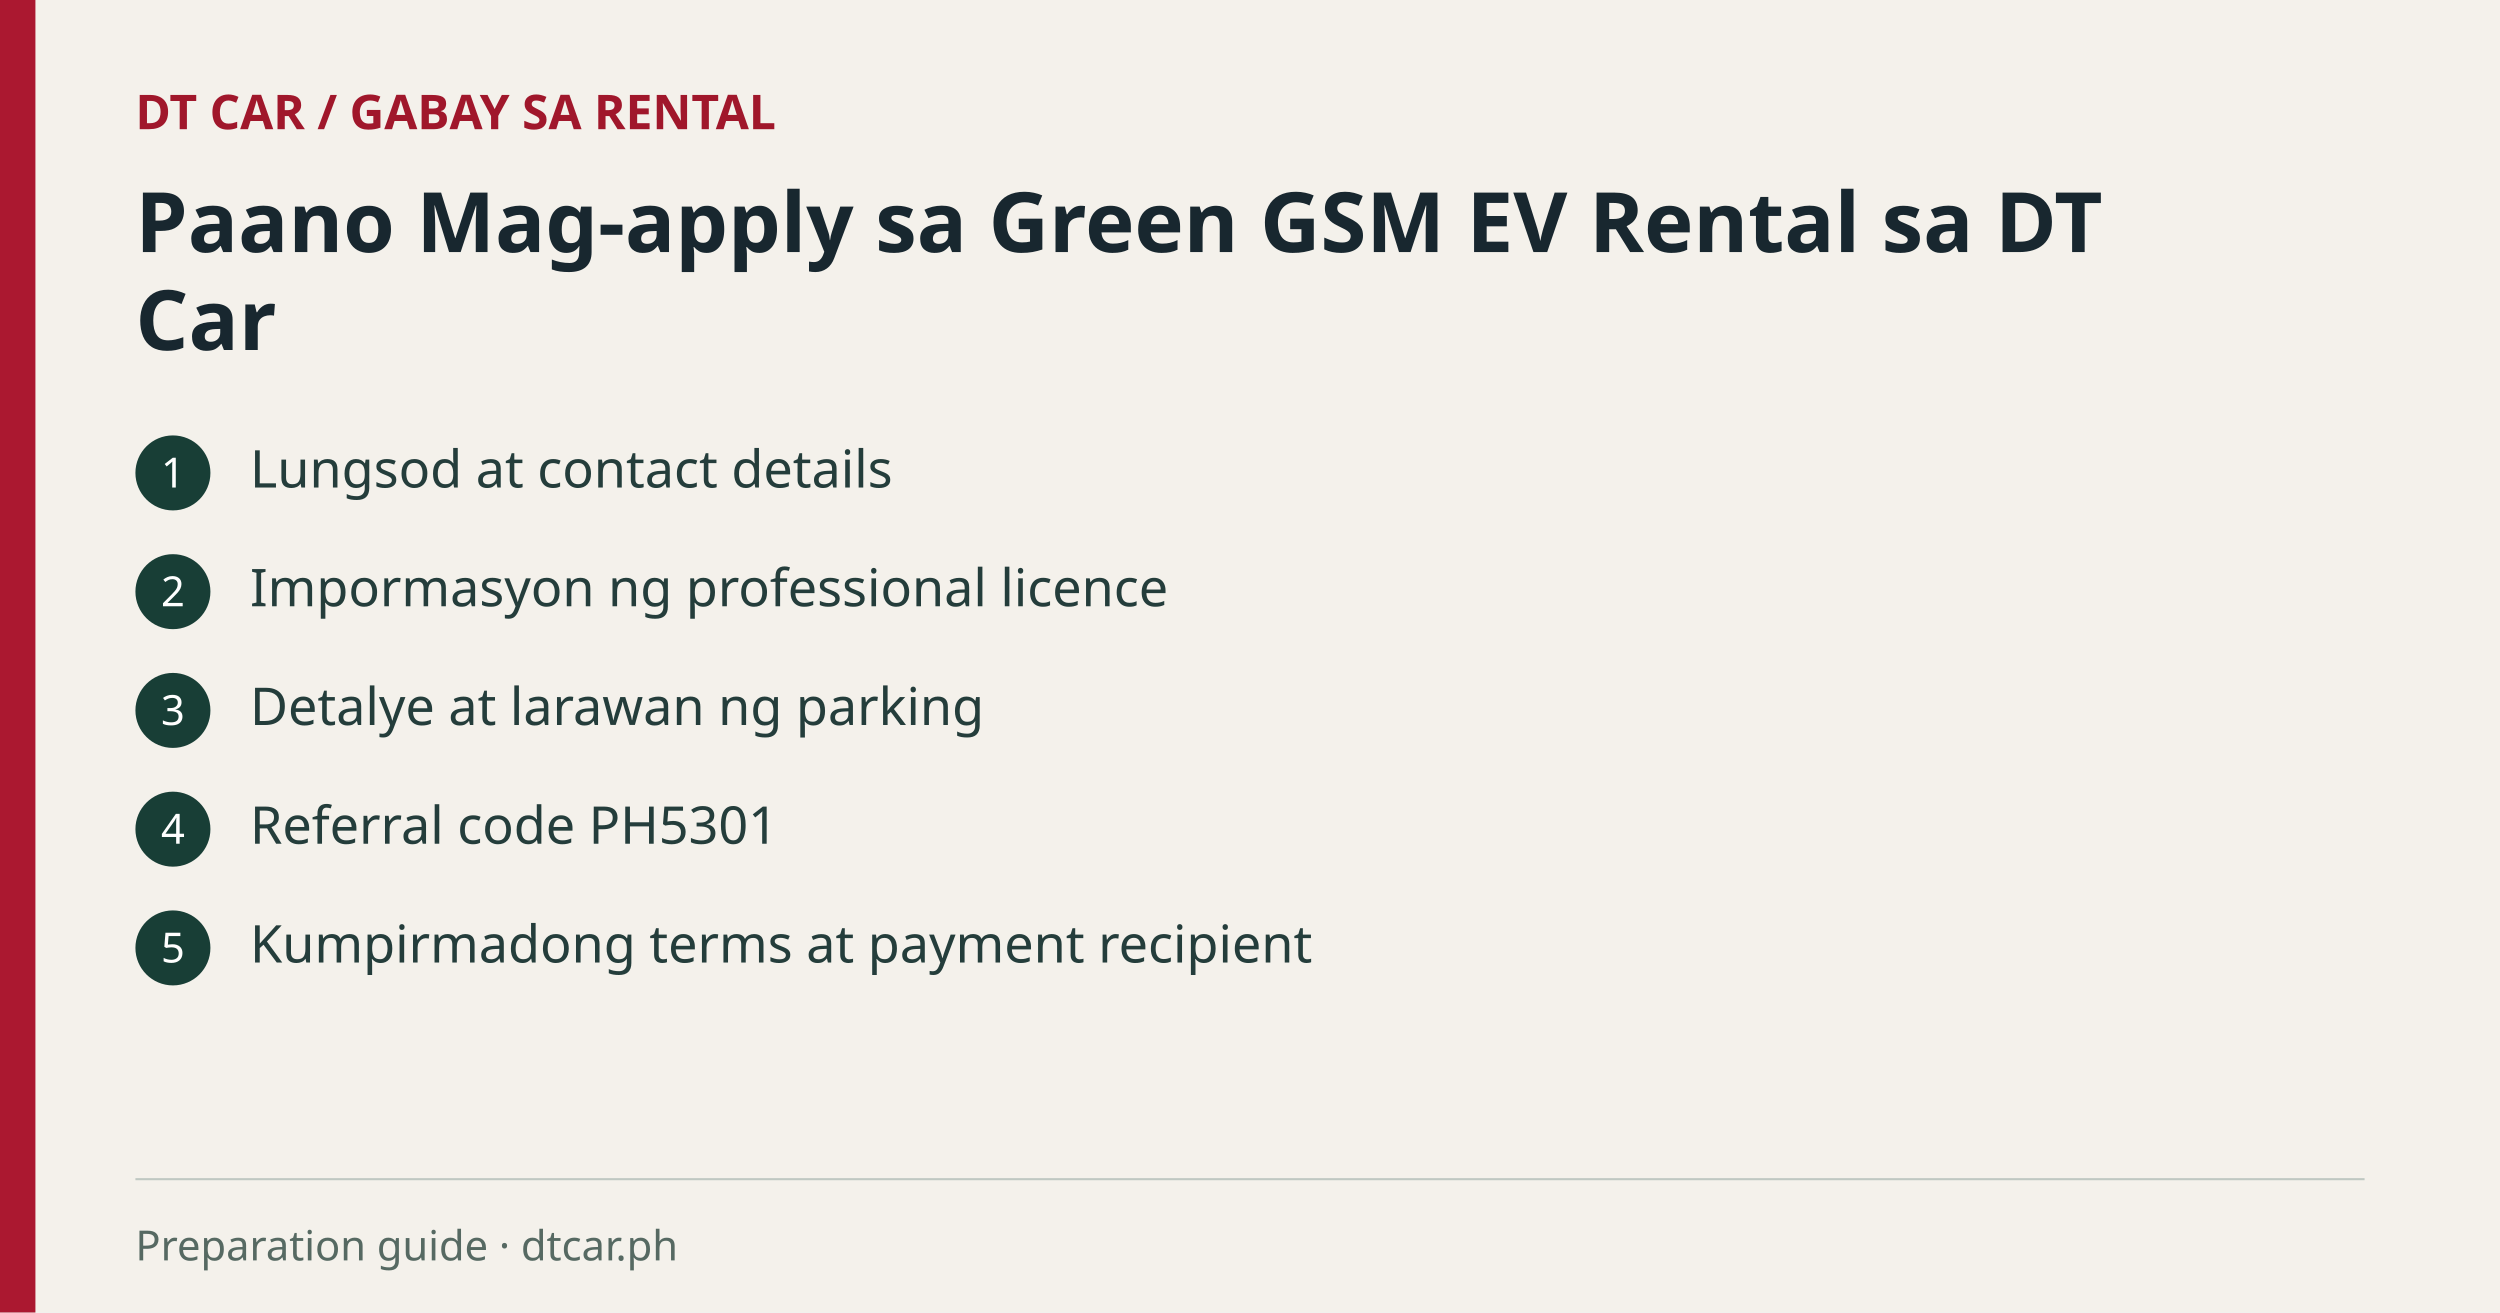
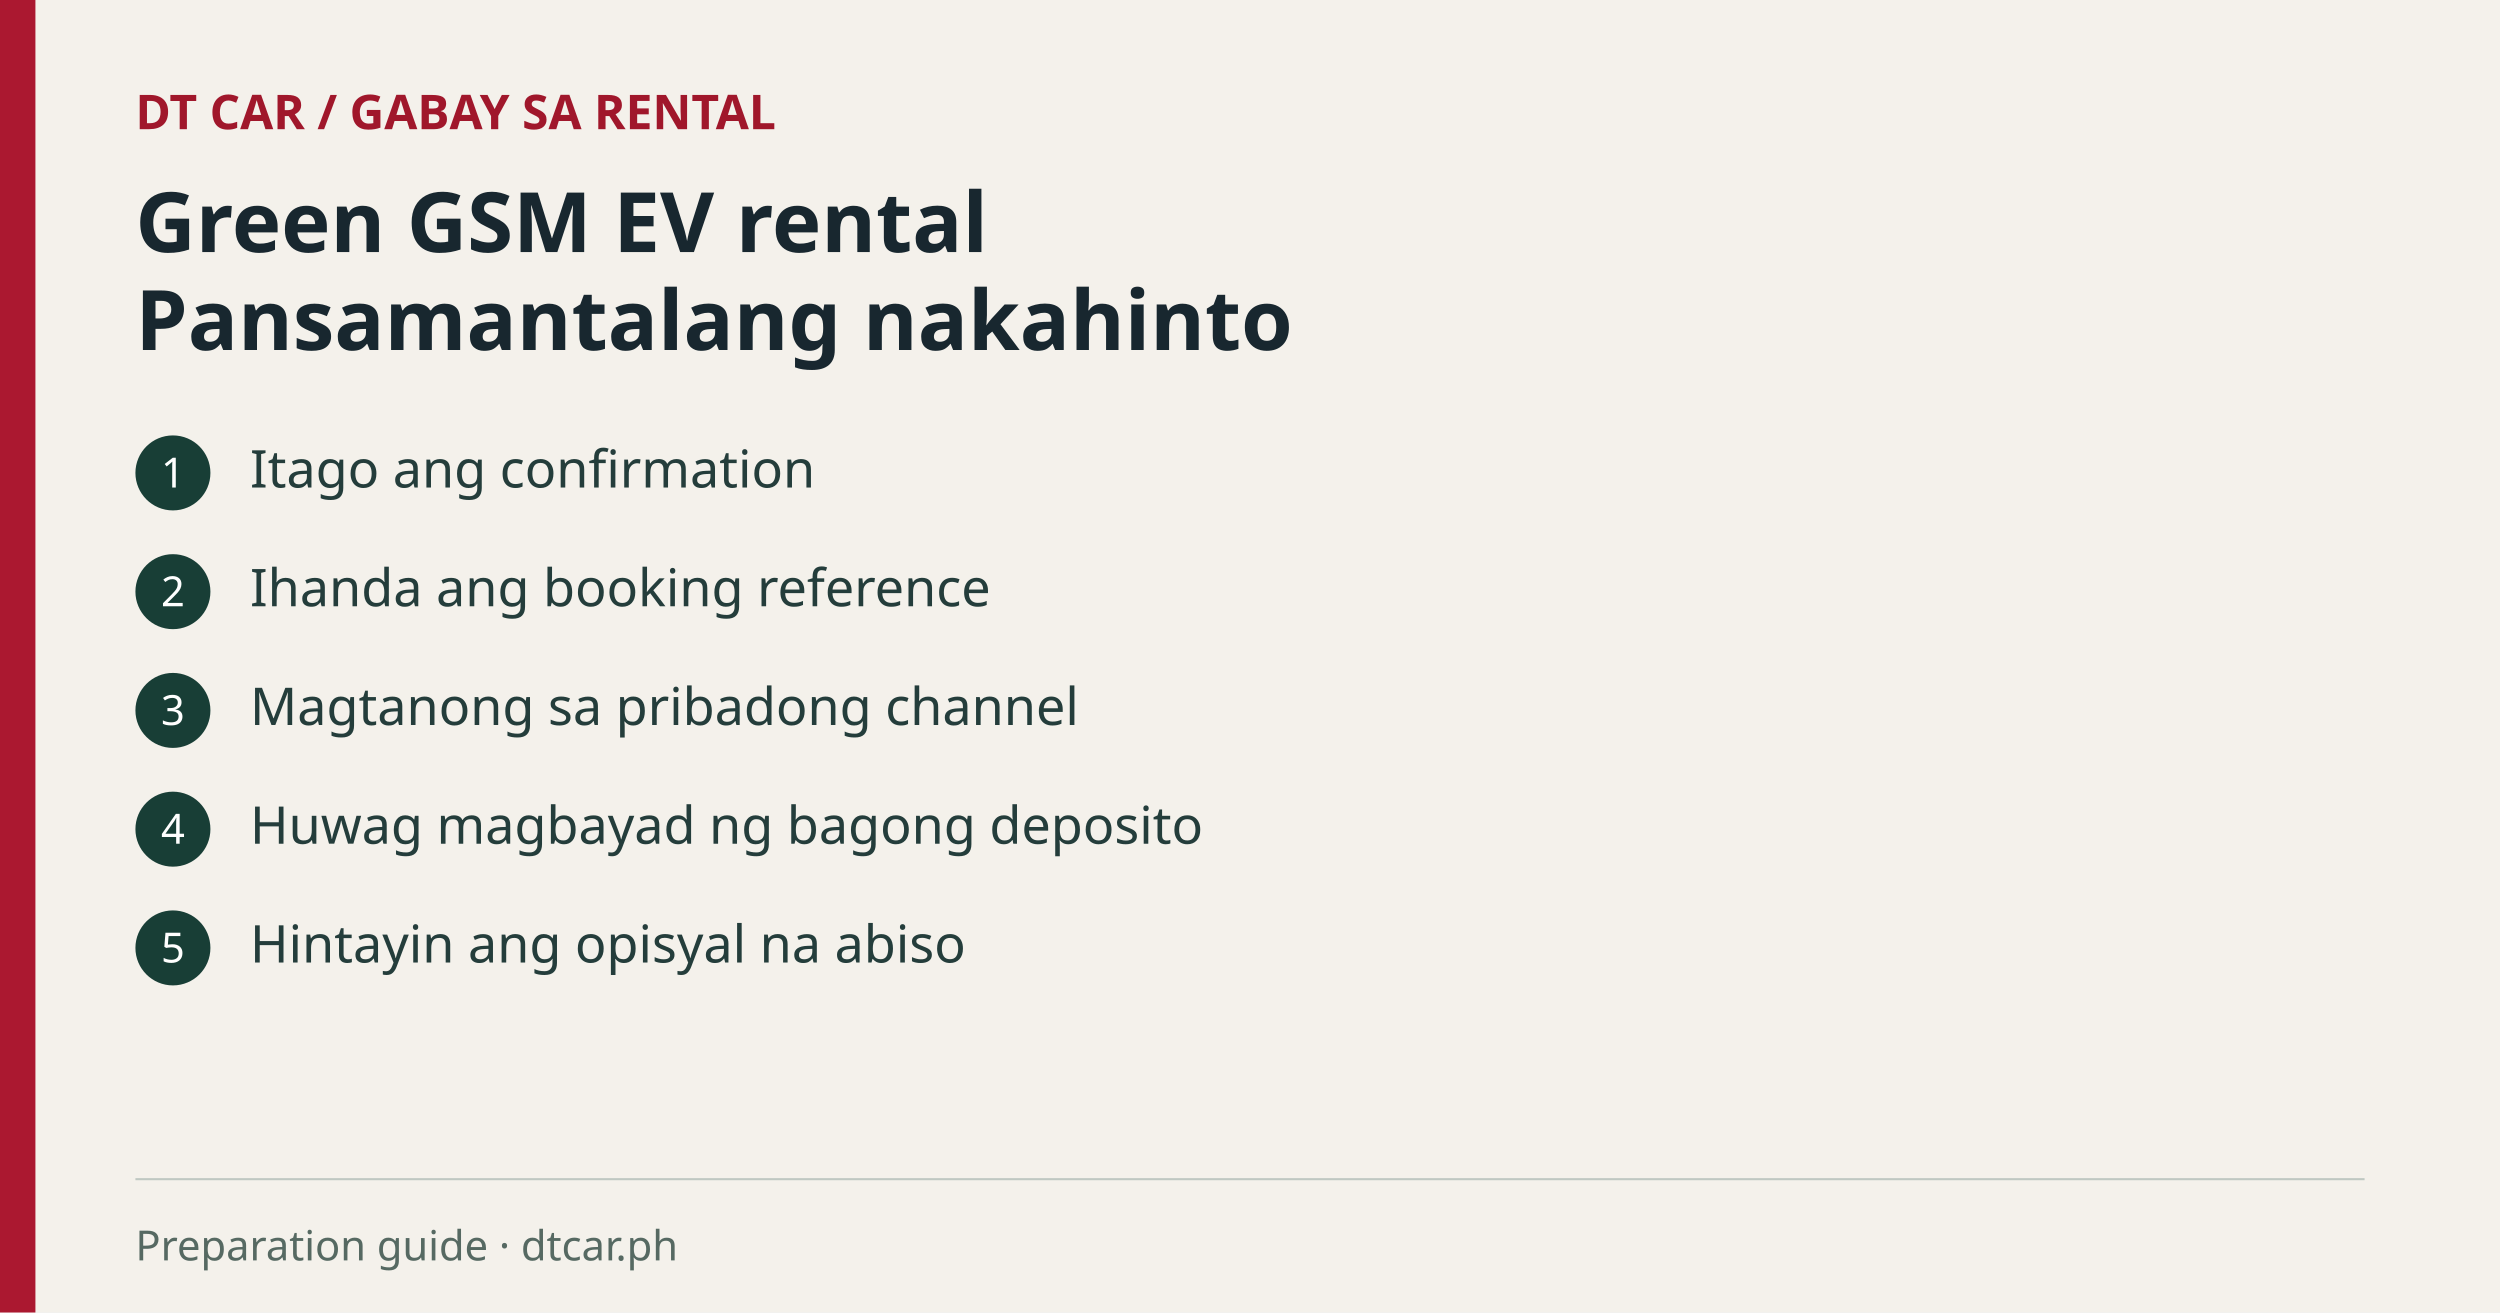
<svg xmlns="http://www.w3.org/2000/svg" width="1200" height="630" viewBox="0 0 1200 630">
  <rect width="1200" height="630" fill="#f4f1eb" />
  <rect width="17" height="630" fill="#ab1830" />
  <text x="65" y="62" font-family="sans-serif" font-weight="bold" font-size="23" fill="#a0172b">DT CAR  /  GABAY SA RENTAL</text>
-   <text x="65" y="121" font-family="sans-serif" font-size="40" font-weight="bold" fill="#18272f">Paano Mag-apply sa Green GSM EV Rental sa DT</text>
-   <text x="65" y="168" font-family="sans-serif" font-size="40" font-weight="bold" fill="#18272f">Car</text>
+   <text x="65" y="121" font-family="sans-serif" font-size="40" font-weight="bold" fill="#18272f">Green GSM EV rental</text>
+   <text x="65" y="168" font-family="sans-serif" font-size="40" font-weight="bold" fill="#18272f">Pansamantalang nakahinto</text>
  <circle cx="83" cy="227" r="18" fill="#183e36" />
  <text x="83" y="234" text-anchor="middle" font-family="sans-serif" font-size="20" fill="white">1</text>
-   <text x="120" y="234" font-family="sans-serif" font-size="25" fill="#243d3b">Lungsod at contact details</text>
+   <text x="120" y="234" font-family="sans-serif" font-size="25" fill="#243d3b">Itago ang confirmation</text>
  <circle cx="83" cy="284" r="18" fill="#183e36" />
  <text x="83" y="291" text-anchor="middle" font-family="sans-serif" font-size="20" fill="white">2</text>
-   <text x="120" y="291" font-family="sans-serif" font-size="25" fill="#243d3b">Impormasyon ng professional licence</text>
+   <text x="120" y="291" font-family="sans-serif" font-size="25" fill="#243d3b">Ihanda ang booking reference</text>
  <circle cx="83" cy="341" r="18" fill="#183e36" />
  <text x="83" y="348" text-anchor="middle" font-family="sans-serif" font-size="20" fill="white">3</text>
-   <text x="120" y="348" font-family="sans-serif" font-size="25" fill="#243d3b">Detalye at larawan ng parking</text>
+   <text x="120" y="348" font-family="sans-serif" font-size="25" fill="#243d3b">Magtanong sa pribadong channel</text>
  <circle cx="83" cy="398" r="18" fill="#183e36" />
  <text x="83" y="405" text-anchor="middle" font-family="sans-serif" font-size="20" fill="white">4</text>
-   <text x="120" y="405" font-family="sans-serif" font-size="25" fill="#243d3b">Referral code PH5301</text>
+   <text x="120" y="405" font-family="sans-serif" font-size="25" fill="#243d3b">Huwag magbayad ng bagong deposito</text>
  <circle cx="83" cy="455" r="18" fill="#183e36" />
  <text x="83" y="462" text-anchor="middle" font-family="sans-serif" font-size="20" fill="white">5</text>
-   <text x="120" y="462" font-family="sans-serif" font-size="25" fill="#243d3b">Kumpirmadong terms at payment recipient</text>
+   <text x="120" y="462" font-family="sans-serif" font-size="25" fill="#243d3b">Hintayin ang opisyal na abiso</text>
  <path d="M65 566 H1135" stroke="#bfc8c2" />
  <text x="65" y="605" font-family="sans-serif" font-size="20" fill="#566962">Preparation guide · dtcar.ph</text>
</svg>
